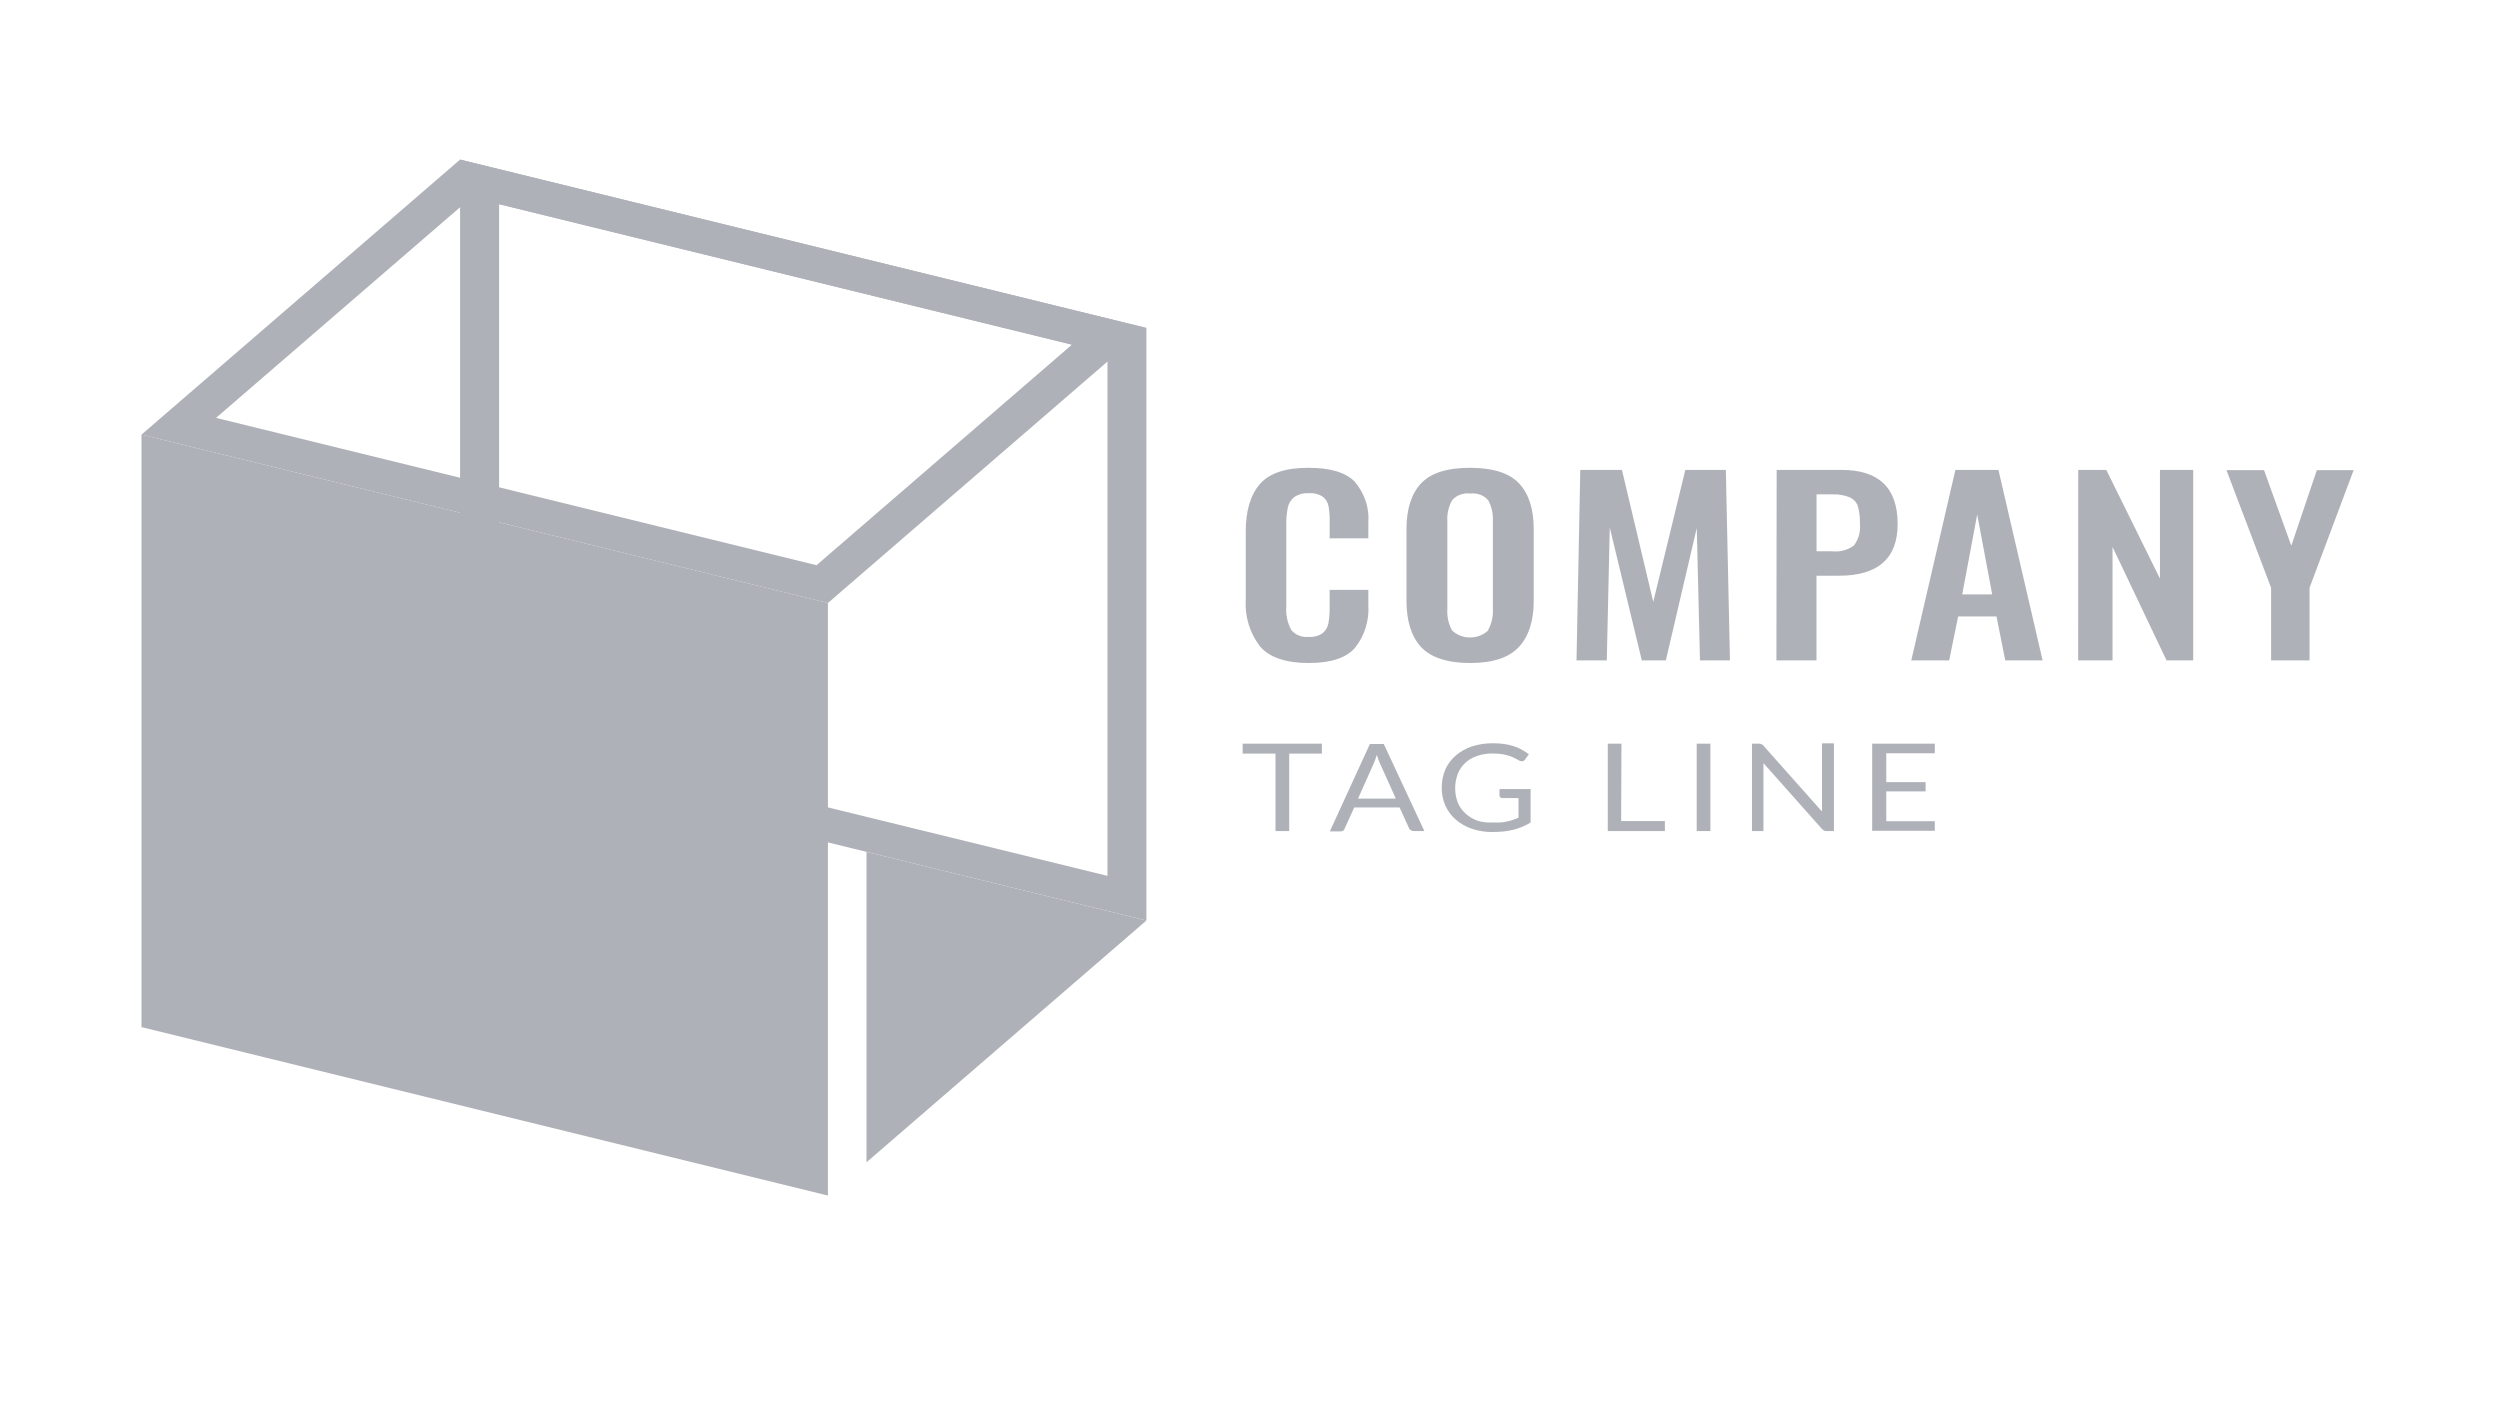
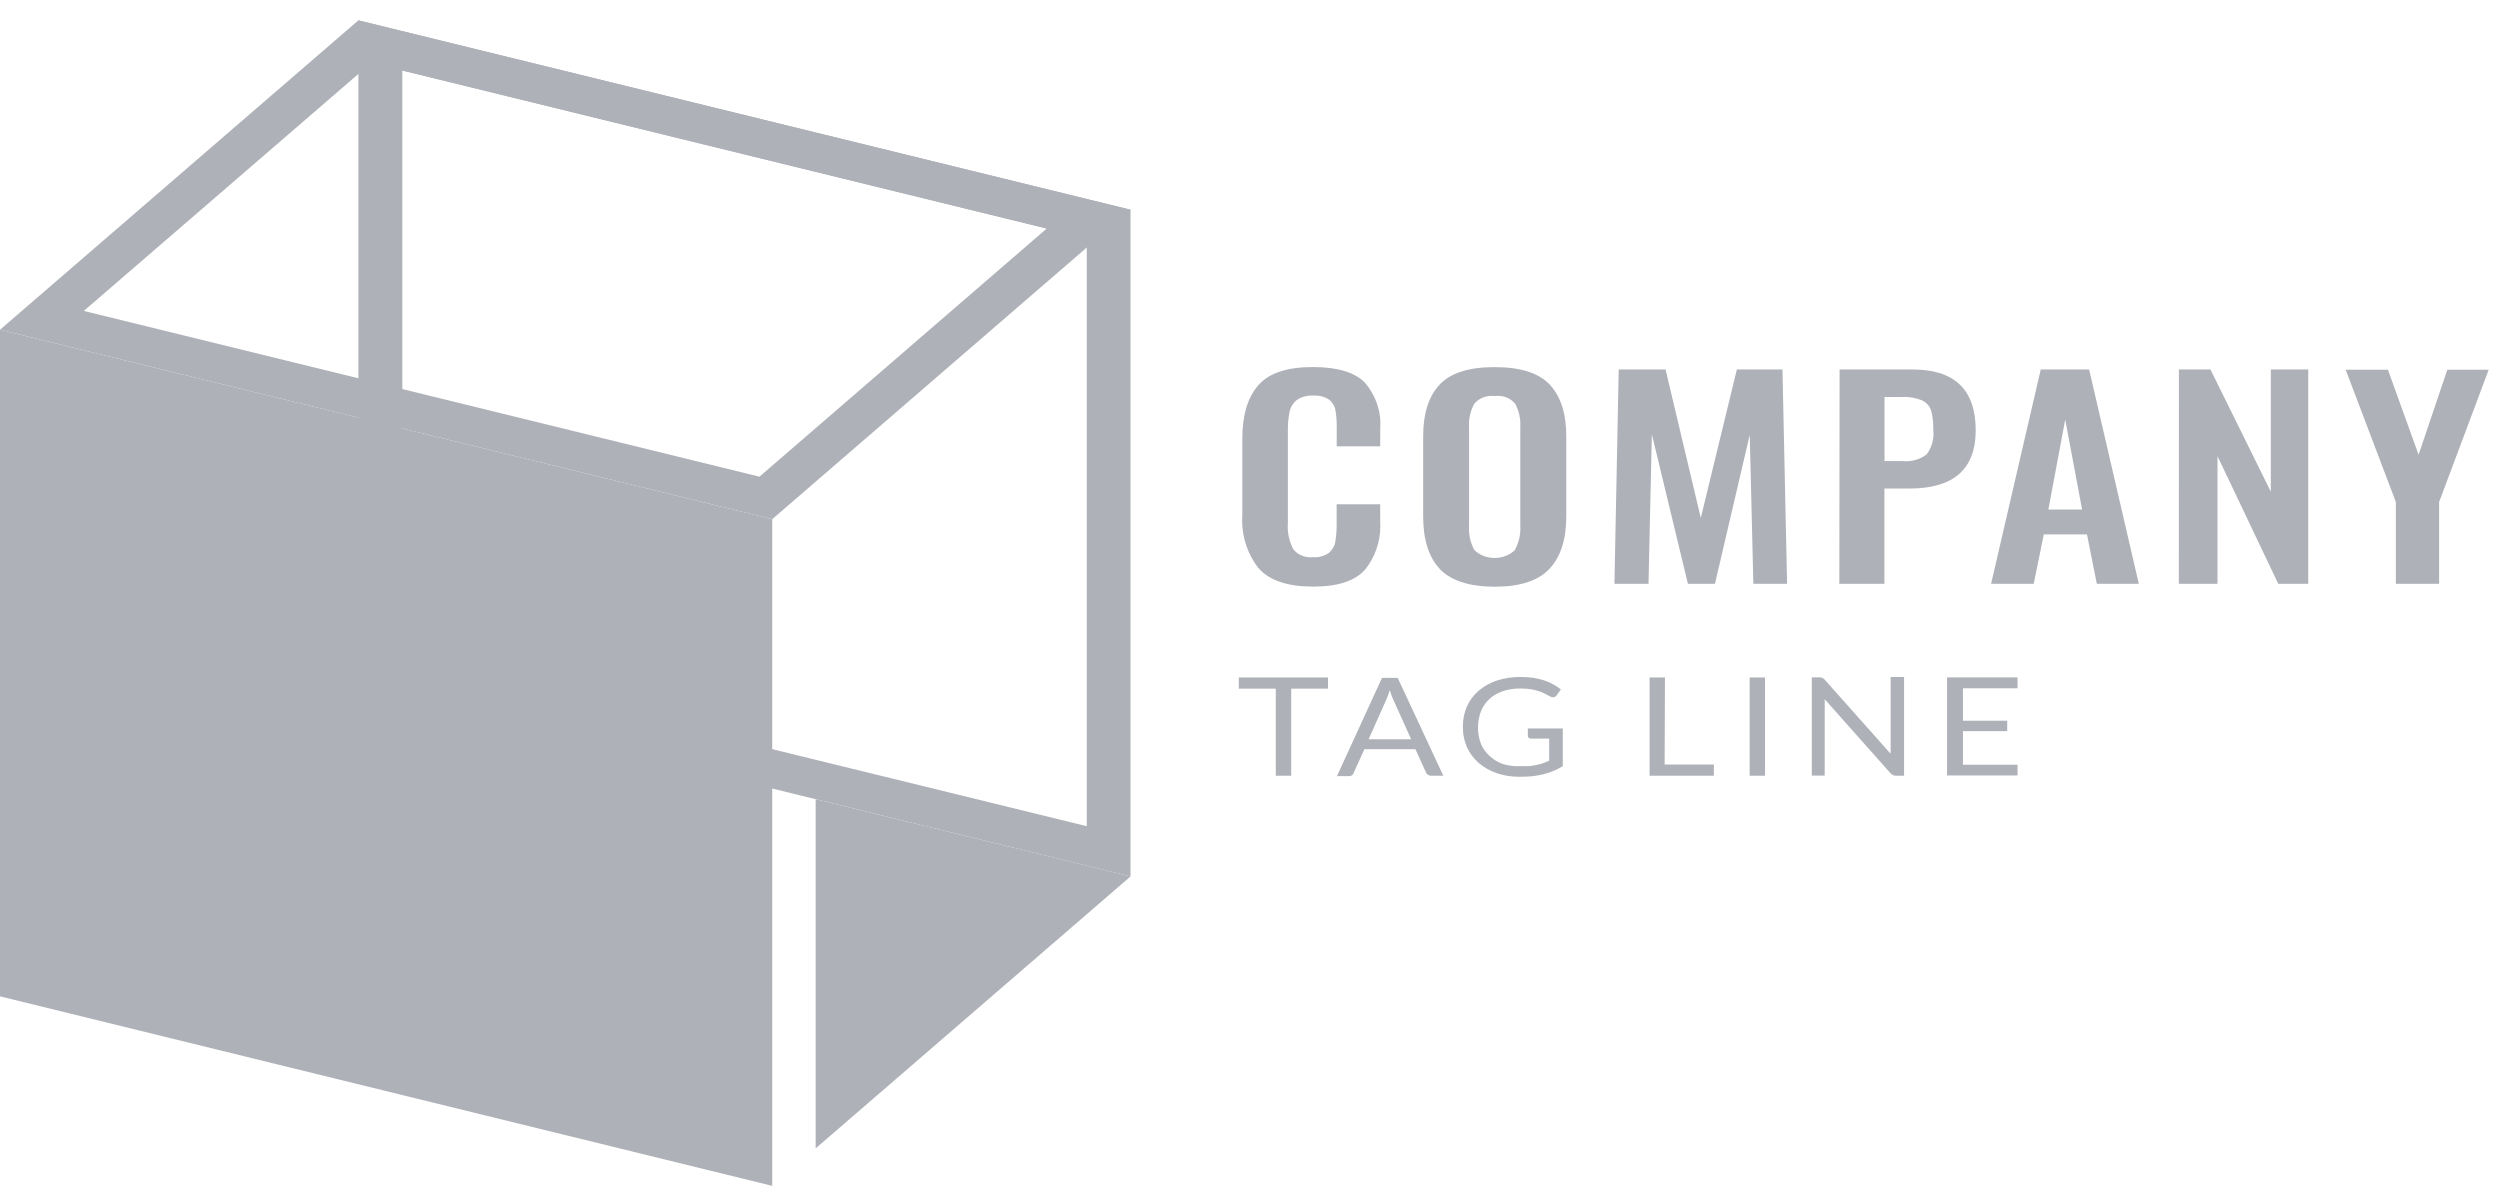
- <svg xmlns="http://www.w3.org/2000/svg" width="106" height="60" fill="none">
-   <path fill="#AFB1B8" d="M53.425 27.408a2.947 2.947 0 0 1-.605-1.988v-2.884c0-.883.2-1.555.602-2.015.4-.46 1.089-.688 2.065-.686.917 0 1.569.196 1.953.587.42.499.625 1.109.578 1.724v.678h-1.64v-.687c.005-.224-.01-.449-.048-.671a.65.65 0 0 0-.235-.399.95.95 0 0 0-.594-.155 1.005 1.005 0 0 0-.625.164.768.768 0 0 0-.272.44 3.332 3.332 0 0 0-.065.713v3.499c-.026.337.047.675.21.982a.77.77 0 0 0 .328.238.9.9 0 0 0 .424.055.893.893 0 0 0 .58-.158.704.704 0 0 0 .245-.425c.038-.232.056-.467.051-.701v-.71h1.641v.648a2.64 2.64 0 0 1-.567 1.813c-.377.428-1.02.642-1.964.642s-1.658-.229-2.062-.704ZM60.257 27.438c-.415-.45-.622-1.103-.622-1.968v-3.033c0-.857.207-1.505.622-1.945.414-.44 1.107-.659 2.079-.657.965 0 1.654.22 2.069.657.414.44.625 1.088.625 1.945v3.032c0 .857-.21 1.514-.632 1.966-.421.451-1.107.677-2.062.677-.955 0-1.661-.229-2.08-.674Zm2.843-.728c.149-.28.216-.589.197-.897v-3.714a1.65 1.65 0 0 0-.193-.88.776.776 0 0 0-.335-.241.907.907 0 0 0-.433-.052.918.918 0 0 0-.434.052.786.786 0 0 0-.337.241c-.15.275-.217.578-.197.88v3.731c-.02.309.047.617.197.898.095.094.214.17.346.222a1.158 1.158 0 0 0 .843 0c.133-.052.25-.128.346-.222v-.018ZM67.004 19.924h1.766l1.328 5.595 1.36-5.595h1.718L73.35 28h-1.271l-.136-5.613L70.632 28h-1.02l-1.358-5.634L68.128 28h-1.284l.16-8.076ZM75.33 19.924h2.752c1.585 0 2.378.764 2.378 2.293 0 1.464-.835 2.196-2.504 2.194h-.937V28H75.32l.01-8.077Zm2.351 3.451c.168.019.338.006.5-.039.16-.044.31-.117.434-.216.195-.273.281-.593.245-.912a2.525 2.525 0 0 0-.082-.733.594.594 0 0 0-.125-.222.703.703 0 0 0-.214-.162 1.759 1.759 0 0 0-.758-.13h-.659v2.414h.66ZM82.91 19.924h1.824L86.606 28h-1.584l-.37-1.862h-1.627L82.645 28h-1.607l1.871-8.076Zm1.559 5.279-.636-3.39-.635 3.39h1.27ZM88.117 19.924h1.19l2.275 4.607v-4.607h1.41V28h-1.131l-2.29-4.81V28h-1.457l.003-8.076ZM96.294 24.92l-1.892-4.985h1.594l1.155 3.203 1.083-3.203h1.56l-1.869 4.986V28h-1.63v-3.08ZM56.048 31.532v.422h-1.386v3.282h-.581v-3.282h-1.393v-.422h3.36ZM60.393 35.236h-.449a.2.2 0 0 1-.126-.035.194.194 0 0 1-.074-.085l-.401-.88H57.42l-.4.88a.243.243 0 0 1-.062.1.208.208 0 0 1-.126.035h-.448l1.699-3.704h.59l1.72 3.69Zm-2.813-1.375h1.603l-.68-1.508a2.699 2.699 0 0 1-.125-.349c-.024.07-.044.138-.064.197l-.062.155-.672 1.505ZM63.321 34.872c.107.005.213.005.32 0 .091-.008.182-.023.271-.044.083-.017.165-.04.245-.067.075-.027.15-.059.227-.091v-.833h-.679a.137.137 0 0 1-.092-.03.086.086 0 0 1-.026-.03.074.074 0 0 1-.008-.037v-.284h1.318v1.42a2.578 2.578 0 0 1-.716.301c-.14.036-.281.061-.425.077-.165.016-.33.023-.496.023a2.59 2.59 0 0 1-.856-.138 2.09 2.09 0 0 1-.68-.387 1.79 1.79 0 0 1-.438-.587 1.851 1.851 0 0 1-.156-.768 1.92 1.92 0 0 1 .153-.774c.097-.22.247-.42.438-.587.194-.167.425-.297.68-.384.29-.095.6-.142.91-.138.158 0 .316.01.472.032.138.02.274.051.404.094.12.038.233.088.34.147.104.058.203.122.296.193l-.163.229a.142.142 0 0 1-.055.05.17.17 0 0 1-.078.02.222.222 0 0 1-.105-.029 2.113 2.113 0 0 1-.167-.088 1.504 1.504 0 0 0-.227-.1 2.127 2.127 0 0 0-.313-.082 2.614 2.614 0 0 0-.431-.032 2.009 2.009 0 0 0-.656.103c-.189.065-.36.165-.5.293a1.29 1.29 0 0 0-.315.46 1.732 1.732 0 0 0 0 1.235c.074.175.19.333.34.467.139.127.308.227.495.293.216.064.445.089.673.073ZM68.736 34.814h1.855v.422H68.17v-3.704h.58l-.013 3.282ZM72.52 35.236h-.58v-3.704h.58v3.704ZM74.681 31.55a.28.28 0 0 1 .089.067l2.483 2.792a.881.881 0 0 1 0-.132V31.517h.506v3.72h-.292a.275.275 0 0 1-.126-.021.328.328 0 0 1-.091-.07l-2.48-2.79v2.88h-.486v-3.704h.302c.033 0 .066.006.095.017ZM82.036 31.532v.407h-2.058v1.223h1.668v.393h-1.668v1.264h2.058v.408H79.38v-3.695h2.656ZM21.162 8.656l25.795 6.323v22.158l-25.795-6.32V8.655Zm-1.655-1.89v25.127l29.1 7.136V13.905l-29.1-7.138Z" />
-   <path fill="#AFB1B8" d="M35.104 50.692 6 43.55V18.427l29.104 7.139v25.126Z" />
-   <path fill="#AFB1B8" d="m19.99 8.371 25.458 6.244-10.827 9.35L9.16 17.718 19.99 8.37Zm-.483-1.604L6 18.427l29.104 7.14 13.504-11.662-29.1-7.138ZM36.741 49.279 48.608 39.03 36.74 36.12v13.16Z" />
+ <svg xmlns="http://www.w3.org/2000/svg" version="1.1" width="67" height="32" viewBox="0 0 67 32">
+   <path fill="#afb1b8" d="M33.724 15.223c-0.271-0.35-0.435-0.795-0.435-1.278 0-0.048 0.002-0.095 0.005-0.142l-0 0.006v-2.051c0-0.628 0.142-1.106 0.428-1.433 0.284-0.327 0.774-0.489 1.468-0.488 0.652 0 1.116 0.139 1.389 0.417 0.299 0.355 0.444 0.789 0.411 1.226v0.482h-1.166v-0.489c0.004-0.159-0.007-0.319-0.034-0.477-0.020-0.116-0.081-0.214-0.166-0.283l-0.001-0.001c-0.105-0.070-0.234-0.112-0.373-0.112-0.018 0-0.035 0.001-0.052 0.002l0.002-0c-0.015-0.001-0.033-0.002-0.050-0.002-0.147 0-0.283 0.044-0.397 0.12l0.003-0.002c-0.096 0.077-0.166 0.185-0.193 0.309l-0.001 0.004c-0.030 0.14-0.047 0.302-0.047 0.467 0 0.014 0 0.028 0 0.042l-0-0.002v2.488c-0.019 0.24 0.033 0.48 0.149 0.698 0.061 0.075 0.139 0.133 0.23 0.168l0.004 0.001c0.068 0.027 0.148 0.043 0.231 0.043 0.025 0 0.050-0.001 0.074-0.004l-0.003 0c0.015 0.001 0.032 0.002 0.049 0.002 0.136 0 0.262-0.043 0.365-0.116l-0.002 0.001c0.090-0.075 0.153-0.18 0.174-0.299l0-0.003c0.027-0.165 0.040-0.332 0.036-0.498v-0.505h1.167v0.461c0.003 0.036 0.004 0.079 0.004 0.122 0 0.443-0.153 0.85-0.41 1.171l0.003-0.004c-0.268 0.304-0.725 0.457-1.397 0.457s-1.179-0.163-1.466-0.501zM38.583 15.245c-0.295-0.32-0.442-0.784-0.442-1.399v-2.157c0-0.609 0.147-1.070 0.442-1.383s0.787-0.469 1.478-0.467c0.686 0 1.176 0.156 1.471 0.467 0.294 0.313 0.444 0.774 0.444 1.383v2.156c0 0.609-0.149 1.077-0.449 1.398s-0.787 0.481-1.466 0.481-1.181-0.163-1.479-0.479zM40.604 14.727c0.106-0.199 0.154-0.419 0.14-0.638v-2.641c0.001-0.021 0.002-0.046 0.002-0.071 0-0.203-0.052-0.394-0.142-0.561l0.003 0.006c-0.062-0.076-0.142-0.135-0.234-0.17l-0.004-0.001c-0.068-0.027-0.146-0.042-0.229-0.042-0.028 0-0.056 0.002-0.083 0.005l0.003-0c-0.024-0.003-0.051-0.005-0.079-0.005-0.083 0-0.161 0.015-0.234 0.043l0.004-0.002c-0.096 0.036-0.177 0.096-0.239 0.171l-0.001 0.001c-0.107 0.195-0.154 0.41-0.14 0.626v2.652c-0.014 0.22 0.033 0.439 0.14 0.639 0.068 0.067 0.152 0.121 0.246 0.158 0.089 0.036 0.192 0.056 0.3 0.056s0.211-0.021 0.305-0.058l-0.006 0.002c0.095-0.037 0.178-0.091 0.246-0.158v-0.013zM43.381 9.902h1.256l0.944 3.979 0.967-3.979h1.222l0.124 5.743h-0.904l-0.097-3.991-0.932 3.991h-0.725l-0.966-4.006-0.090 4.006h-0.913l0.114-5.743zM49.301 9.902h1.957c1.127 0 1.691 0.543 1.691 1.631 0 1.041-0.594 1.562-1.781 1.56h-0.666v2.552h-1.208l0.007-5.744zM50.973 12.356c0.119 0.014 0.24 0.004 0.356-0.028 0.114-0.031 0.22-0.083 0.309-0.154 0.139-0.194 0.2-0.422 0.174-0.649 0.001-0.019 0.001-0.041 0.001-0.063 0-0.163-0.022-0.321-0.062-0.471l0.003 0.013c-0.019-0.061-0.050-0.114-0.089-0.158l0 0c-0.042-0.047-0.093-0.086-0.149-0.114l-0.003-0.001c-0.141-0.059-0.304-0.094-0.476-0.094-0.022 0-0.044 0.001-0.066 0.002l0.003-0h-0.469v1.717h0.469zM54.692 9.902h1.297l1.331 5.743h-1.126l-0.263-1.324h-1.157l-0.27 1.324h-1.143l1.331-5.743zM55.8 13.655l-0.452-2.411-0.452 2.411h0.903zM58.394 9.902h0.846l1.618 3.276v-3.276h1.003v5.743h-0.804l-1.628-3.42v3.42h-1.036l0.002-5.743zM64.209 13.454l-1.345-3.545h1.133l0.821 2.278 0.77-2.278h1.109l-1.329 3.546v2.19h-1.159v-2.19zM35.59 18.156v0.3h-0.986v2.334h-0.413v-2.334h-0.991v-0.3h2.389zM38.679 20.79h-0.319c-0.003 0-0.006 0-0.009 0-0.030 0-0.058-0.009-0.081-0.025l0 0c-0.023-0.015-0.041-0.035-0.052-0.060l-0-0.001-0.285-0.626h-1.367l-0.284 0.626c-0.009 0.028-0.024 0.052-0.044 0.071l-0 0c-0.023 0.016-0.052 0.025-0.082 0.025-0.003 0-0.005-0-0.008-0h-0.318l1.208-2.634h0.42l1.223 2.624zM36.679 19.812h1.14l-0.484-1.072c-0.031-0.067-0.061-0.15-0.086-0.235l-0.003-0.014c-0.017 0.050-0.031 0.098-0.045 0.14l-0.044 0.11-0.478 1.070zM40.762 20.531c0.076 0.004 0.151 0.004 0.228 0 0.065-0.006 0.129-0.016 0.193-0.031 0.059-0.012 0.117-0.028 0.174-0.048 0.053-0.018 0.107-0.042 0.161-0.065v-0.592h-0.483c-0.001 0-0.003 0-0.004 0-0.023 0-0.044-0.008-0.061-0.022l0 0c-0.008-0.006-0.014-0.013-0.018-0.021l-0-0c-0.004-0.007-0.006-0.015-0.006-0.024 0-0.001 0-0.002 0-0.003v0-0.202h0.937v1.010c-0.147 0.091-0.316 0.165-0.496 0.211l-0.013 0.003c-0.1 0.026-0.2 0.043-0.302 0.055-0.117 0.011-0.235 0.016-0.353 0.016-0.005 0-0.010 0-0.015 0-0.212 0-0.416-0.036-0.606-0.102l0.013 0.004c-0.186-0.065-0.347-0.158-0.486-0.277l0.002 0.002c-0.129-0.114-0.234-0.253-0.308-0.409l-0.003-0.008c-0.070-0.156-0.111-0.338-0.111-0.529 0-0.006 0-0.012 0-0.019v0.001c-0-0.005-0-0.010-0-0.016 0-0.193 0.040-0.377 0.112-0.543l-0.003 0.009c0.069-0.156 0.176-0.299 0.311-0.417 0.138-0.119 0.302-0.211 0.484-0.273 0.206-0.068 0.427-0.101 0.647-0.098 0.112 0 0.225 0.007 0.336 0.023 0.098 0.014 0.195 0.036 0.287 0.067 0.085 0.027 0.166 0.063 0.242 0.105 0.074 0.041 0.144 0.087 0.211 0.137l-0.116 0.163c-0.010 0.015-0.023 0.027-0.039 0.035l-0.001 0c-0.016 0.009-0.035 0.014-0.055 0.014h-0c-0.028-0.001-0.053-0.008-0.075-0.021l0.001 0c-0.049-0.023-0.088-0.044-0.126-0.066l0.007 0.004c-0.045-0.025-0.099-0.049-0.154-0.069l-0.008-0.002c-0.062-0.022-0.136-0.042-0.213-0.057l-0.009-0.001c-0.087-0.015-0.188-0.023-0.29-0.023-0.006 0-0.011 0-0.017 0h0.001c-0.004-0-0.010-0-0.015-0-0.162 0-0.317 0.027-0.462 0.076l0.010-0.003c-0.134 0.046-0.256 0.117-0.356 0.208-0.095 0.090-0.171 0.199-0.222 0.321l-0.002 0.006c-0.051 0.13-0.081 0.281-0.081 0.439s0.030 0.309 0.084 0.448l-0.003-0.008c0.053 0.124 0.135 0.237 0.242 0.332 0.099 0.090 0.219 0.161 0.352 0.208 0.154 0.046 0.316 0.063 0.479 0.052zM44.612 20.49h1.319v0.3h-1.722v-2.634h0.412l-0.009 2.334zM47.303 20.79h-0.412v-2.634h0.412v2.634zM48.84 18.169c0.025 0.012 0.046 0.028 0.063 0.047l0 0 1.766 1.985c-0.001-0.014-0.002-0.030-0.002-0.047s0.001-0.033 0.002-0.049l-0 0.002v-1.963h0.36v2.645h-0.208c-0.004 0-0.009 0-0.014 0-0.027 0-0.054-0.006-0.077-0.016l0.001 0c-0.025-0.013-0.047-0.030-0.065-0.050l-0-0-1.764-1.984v2.048h-0.346v-2.634h0.215c0.023 0 0.047 0.004 0.068 0.012zM54.070 18.156v0.289h-1.463v0.87h1.186v0.279h-1.186v0.9h1.463v0.289h-1.889v-2.628h1.889zM10.782 1.889l18.343 4.496v15.757l-18.343-4.494v-15.76zM9.605 0.545v17.868l20.693 5.075v-17.866l-20.693-5.076z" />
+   <path fill="#afb1b8" d="M20.696 31.781l-20.696-5.079v-17.865l20.696 5.077v17.867z" />
+   <path fill="#afb1b8" d="M9.948 1.686l18.103 4.44-7.698 6.649-18.107-4.442 7.702-6.647zM9.605 0.545l-9.605 8.292 20.696 5.077 9.603-8.294-20.693-5.075zM21.86 30.776l8.439-7.288-8.439-2.069v9.358z" />
</svg>
